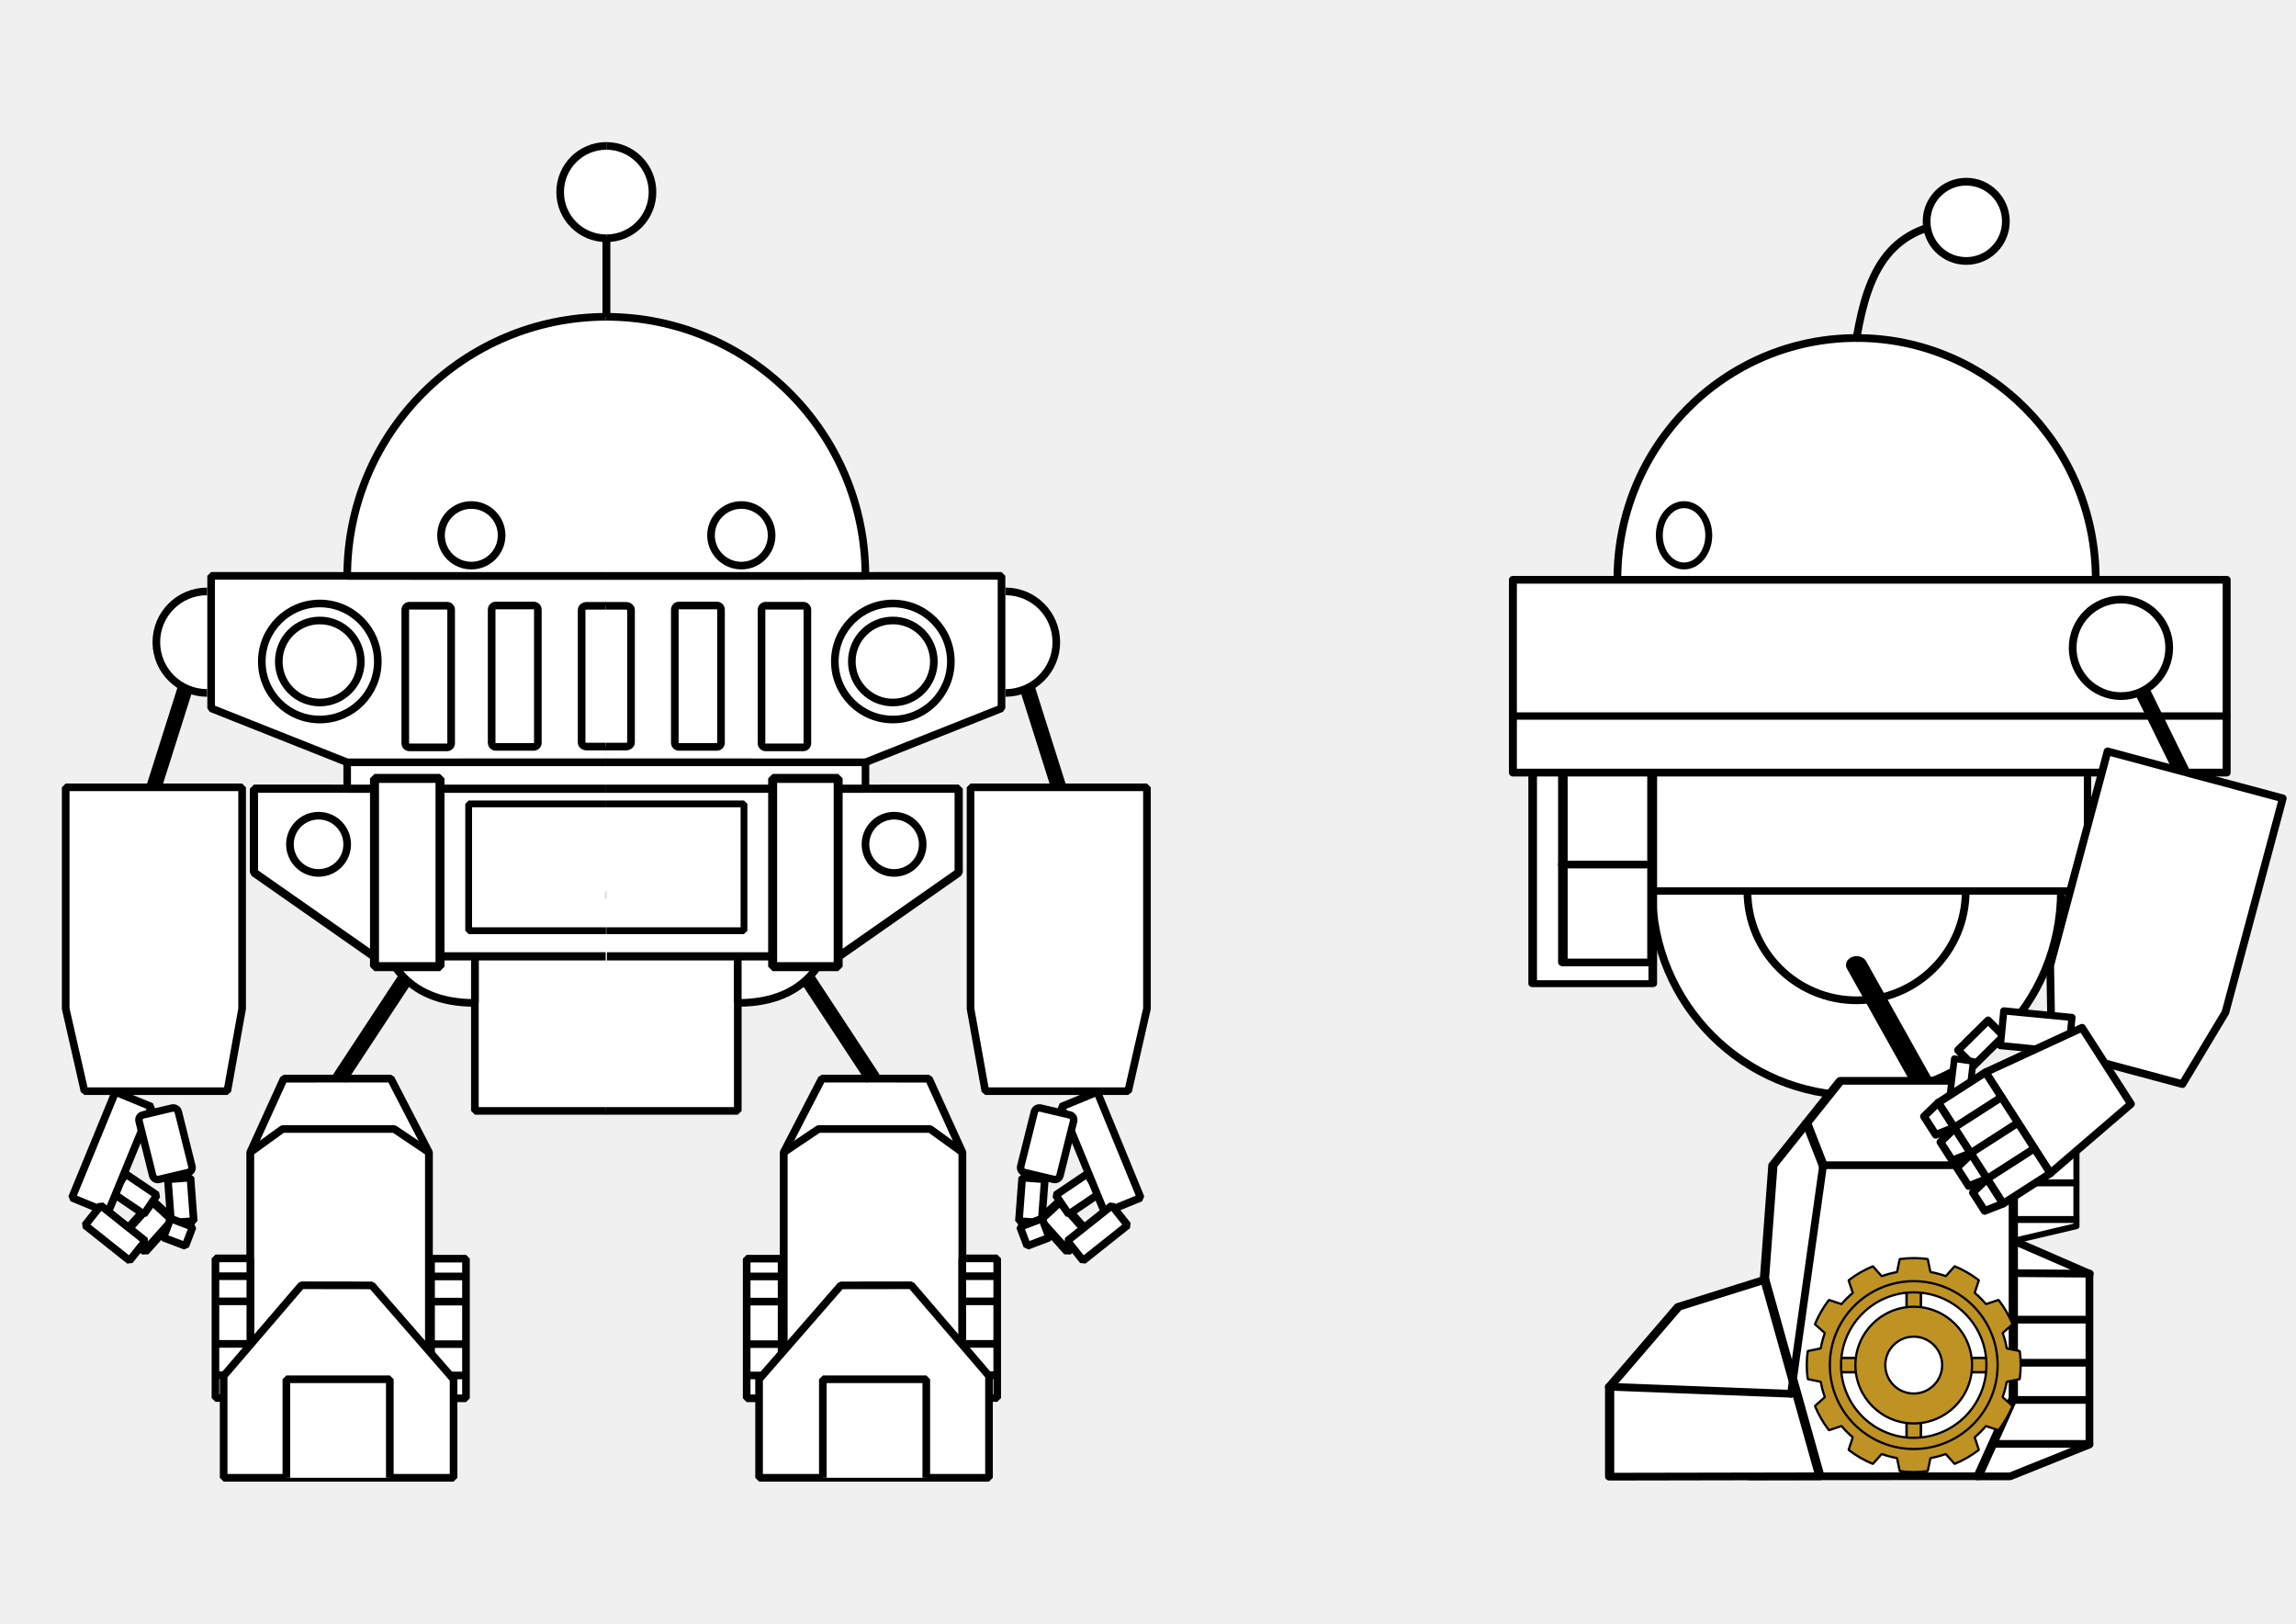
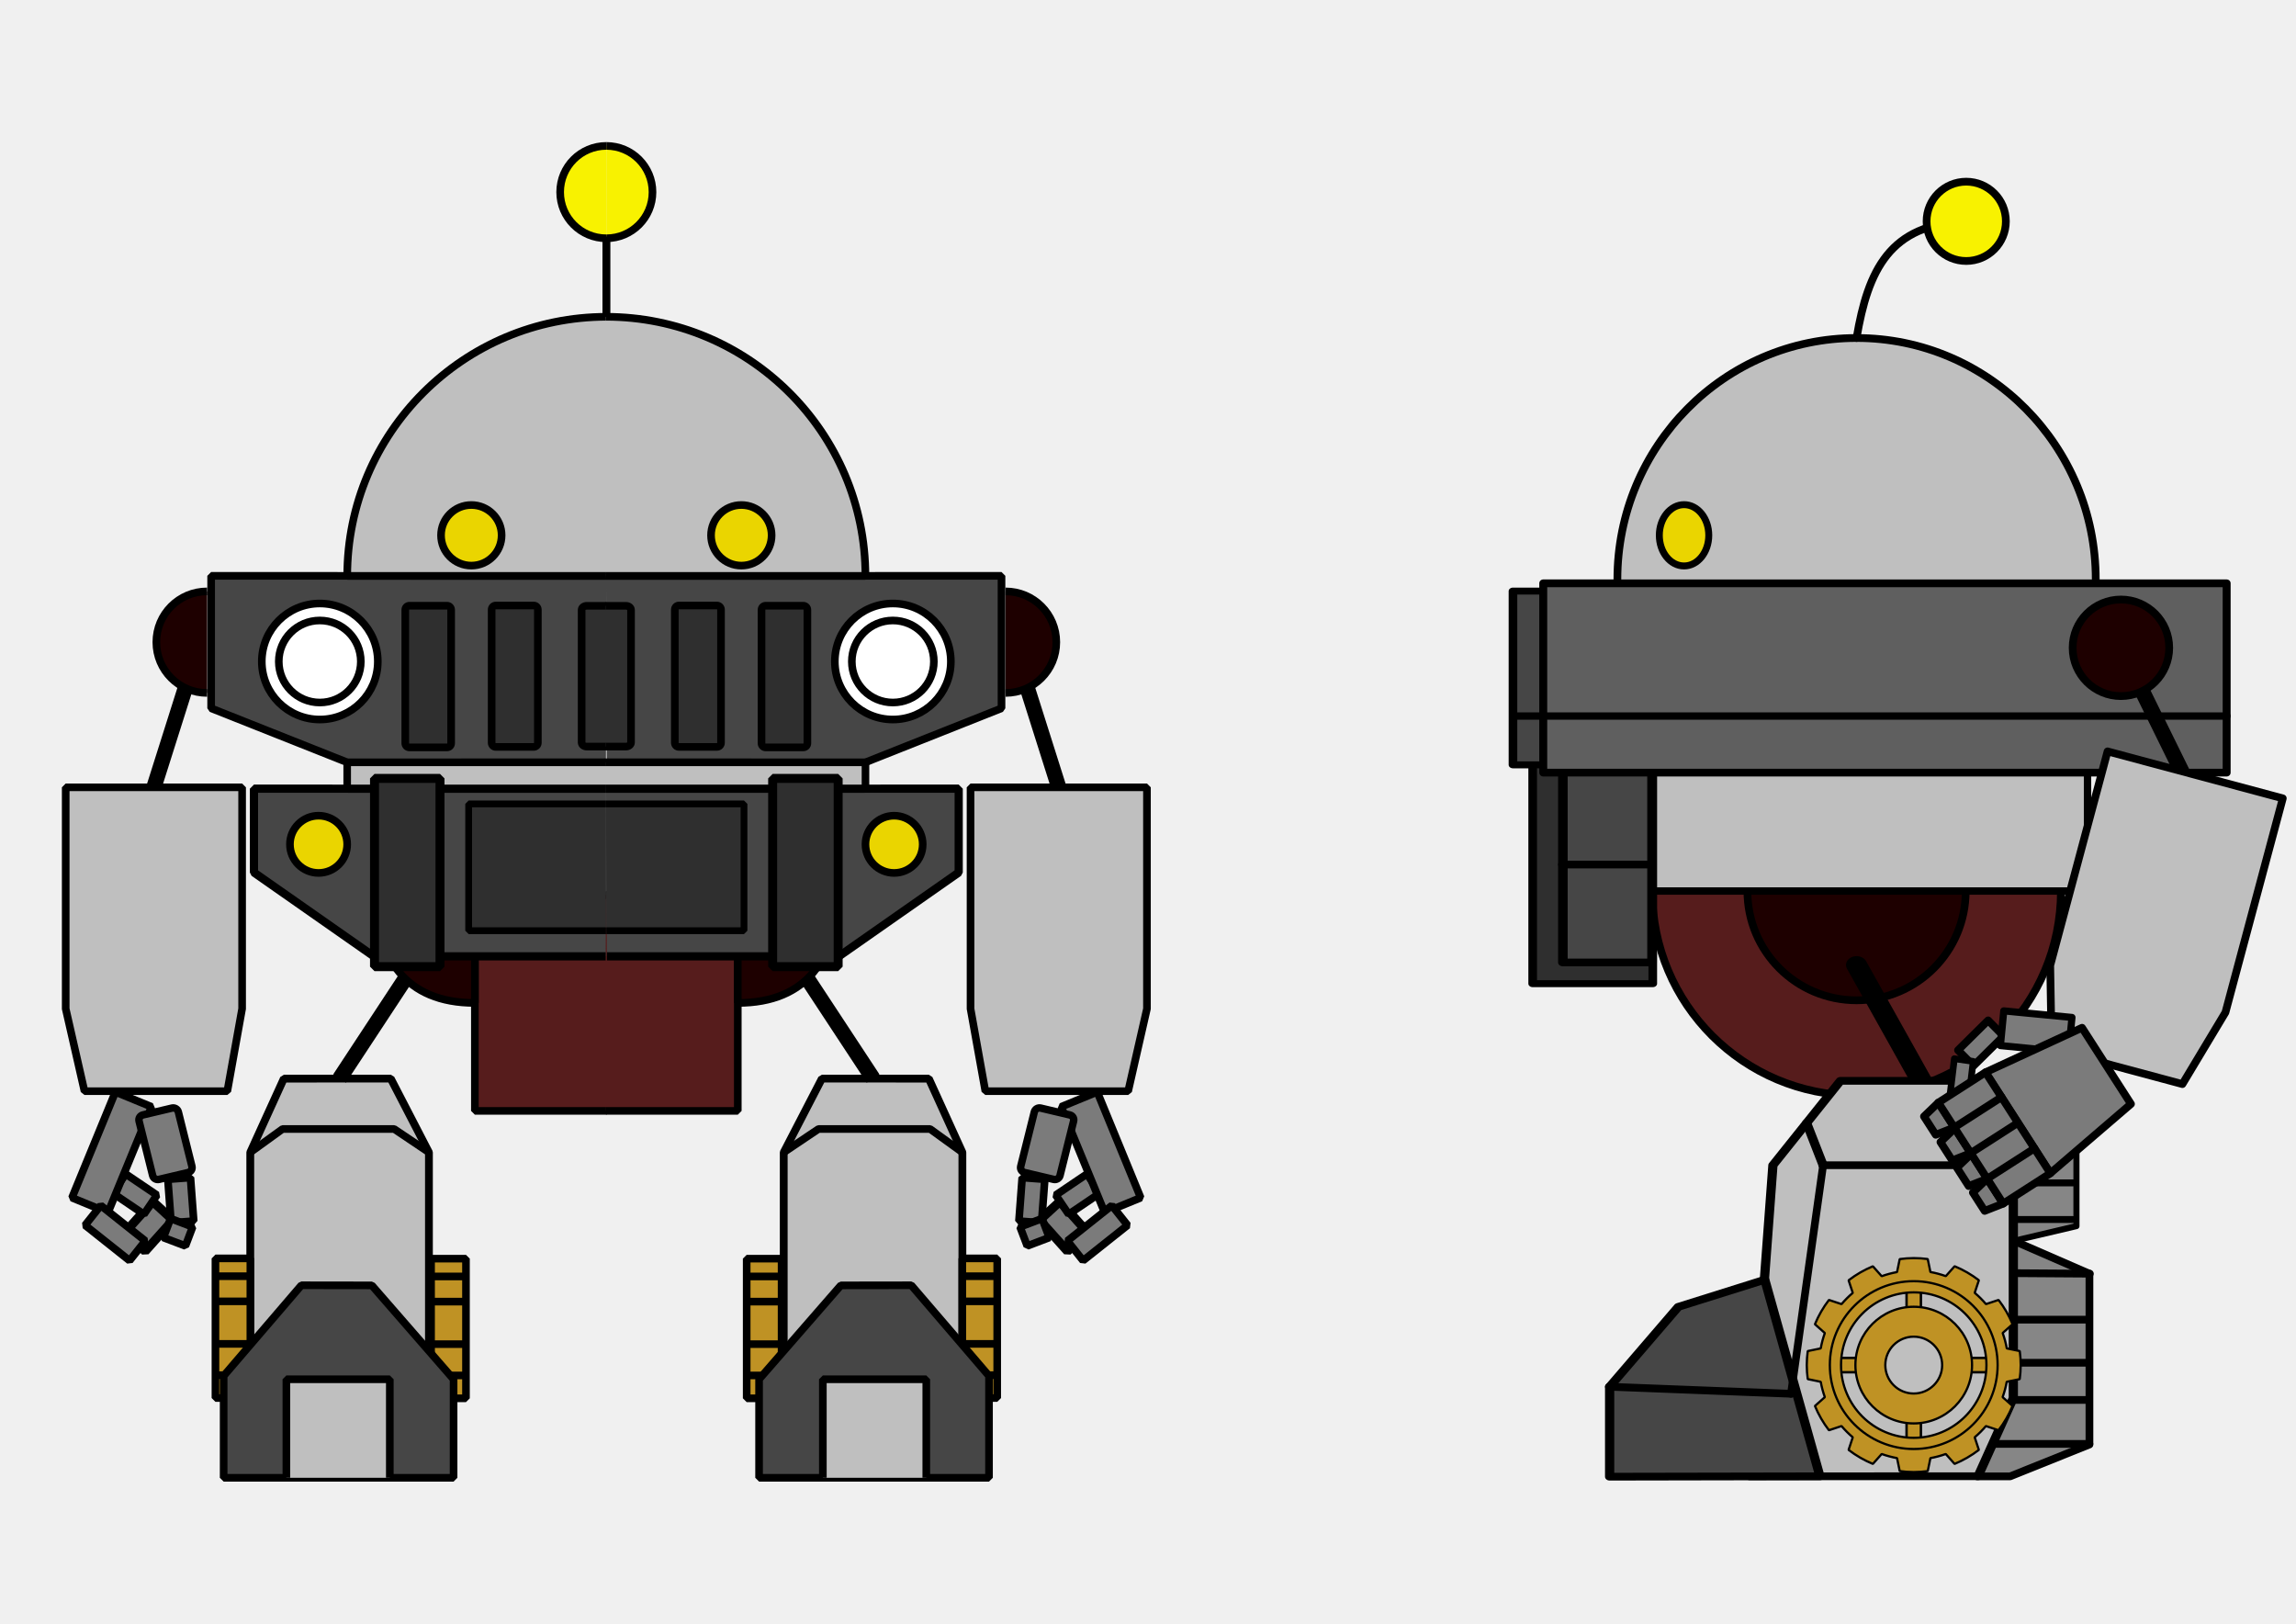
<svg xmlns="http://www.w3.org/2000/svg" xmlns:xlink="http://www.w3.org/1999/xlink" width="297mm" height="210mm" viewBox="0 0 297 210" version="1.1" id="svg5" xml:space="preserve">
  <defs id="defs2" />
  <g id="layer10" transform="matrix(0.9872946,0,0,0.9872946,-25.23415,-13.05173)">
    <g id="layer1" style="display:inline">
-       <path id="path1112" style="fill:#ffffff;fill-opacity:1;stroke:#000000;stroke-linejoin:bevel;stroke-miterlimit:0" d="m 52.693,103.992 c -3.673,0 -6.65,-2.977 -6.65,-6.65 0,-3.673 2.977,-6.65 6.65,-6.65" />
+       <path id="path1112" style="fill:#1e0000;fill-opacity:1;stroke:#000000;stroke-linejoin:bevel;stroke-miterlimit:0" d="m 52.693,103.992 c -3.673,0 -6.65,-2.977 -6.65,-6.65 0,-3.673 2.977,-6.65 6.65,-6.65" />
      <g id="layer2" style="display:inline" transform="translate(-0.5373944,6.090471)">
-         <rect style="opacity:1;fill:#ffffff;fill-opacity:1;stroke:#000000;stroke-width:1.182;stroke-linejoin:bevel;stroke-miterlimit:0;stroke-dasharray:none;stroke-opacity:1" id="rect7825" width="3.61" height="5.472" x="144.049" y="89.996" transform="matrix(0.7365373,0.6763969,-0.6666378,0.7453818,0,0)" />
-         <rect style="opacity:1;fill:#ffffff;fill-opacity:1;stroke:#000000;stroke-width:1;stroke-linejoin:bevel;stroke-miterlimit:0;stroke-dasharray:none;stroke-opacity:1" id="rect7827" width="3.032" height="4.932" x="-112.482" y="125.413" transform="rotate(-55.92905)" ry="0" />
-         <rect style="opacity:1;fill:#ffffff;fill-opacity:1;stroke:#000000;stroke-width:1;stroke-linejoin:bevel;stroke-miterlimit:0;stroke-dasharray:none;stroke-opacity:1" id="rect7829" width="5.106" height="14.982" x="95.185" y="123.25" transform="rotate(22.33113)" />
-         <rect style="opacity:1;fill:#ffffff;fill-opacity:1;stroke:#000000;stroke-width:0.98;stroke-linejoin:bevel;stroke-miterlimit:0;stroke-dasharray:none;stroke-opacity:1" id="rect8557" width="8.703" height="5.285" x="159.394" y="-10.972" transform="matrix(0.2422787,0.9702067,-0.9733335,0.2293947,0,0)" ry="0.681" />
-         <rect style="opacity:1;fill:#ffffff;fill-opacity:1;stroke:#000000;stroke-width:1;stroke-linejoin:bevel;stroke-miterlimit:0;stroke-dasharray:none;stroke-opacity:1" id="rect8561" width="7.449" height="3.303" x="133.468" y="104.743" transform="rotate(38.4828)" ry="0" />
+         <rect style="opacity:1;fill:#7b7b7b;fill-opacity:1;stroke:#000000;stroke-width:1.182;stroke-linejoin:bevel;stroke-miterlimit:0;stroke-dasharray:none;stroke-opacity:1" id="rect7825" width="3.61" height="5.472" x="144.049" y="89.996" transform="matrix(0.7365373,0.6763969,-0.6666378,0.7453818,0,0)" />
+         <rect style="opacity:1;fill:#7b7b7b;fill-opacity:1;stroke:#000000;stroke-width:1;stroke-linejoin:bevel;stroke-miterlimit:0;stroke-dasharray:none;stroke-opacity:1" id="rect7827" width="3.032" height="4.932" x="-112.482" y="125.413" transform="rotate(-55.92905)" ry="0" />
+         <rect style="opacity:1;fill:#7b7b7b;fill-opacity:1;stroke:#000000;stroke-width:1;stroke-linejoin:bevel;stroke-miterlimit:0;stroke-dasharray:none;stroke-opacity:1" id="rect7829" width="5.106" height="14.982" x="95.185" y="123.25" transform="rotate(22.33113)" />
+         <rect style="opacity:1;fill:#7b7b7b;fill-opacity:1;stroke:#000000;stroke-width:0.98;stroke-linejoin:bevel;stroke-miterlimit:0;stroke-dasharray:none;stroke-opacity:1" id="rect8557" width="8.703" height="5.285" x="159.394" y="-10.972" transform="matrix(0.2422787,0.9702067,-0.9733335,0.2293947,0,0)" ry="0.681" />
+         <rect style="opacity:1;fill:#7b7b7b;fill-opacity:1;stroke:#000000;stroke-width:1;stroke-linejoin:bevel;stroke-miterlimit:0;stroke-dasharray:none;stroke-opacity:1" id="rect8561" width="7.449" height="3.303" x="133.468" y="104.743" transform="rotate(38.4828)" ry="0" />
      </g>
      <g id="layer5" style="display:inline">
-         <rect style="display:inline;opacity:1;fill:#ffffff;fill-opacity:1;stroke:#000000;stroke-width:1;stroke-linejoin:bevel;stroke-miterlimit:0;stroke-dasharray:none;stroke-opacity:1" id="rect9364" width="2.975" height="5.711" x="35.839" y="164.765" ry="0" transform="rotate(-4.297915,80.88568,10.20592)" />
-         <rect style="display:inline;opacity:1;fill:#ffffff;fill-opacity:1;stroke:#000000;stroke-width:1;stroke-linejoin:bevel;stroke-miterlimit:0;stroke-dasharray:none;stroke-opacity:1" id="rect10100" width="3.09" height="2.665" x="104.375" y="138.784" transform="rotate(20.74645,-16.90466,1.577357)" />
-         <path id="rect4897" style="display:inline;fill:#ffffff;fill-opacity:1;stroke:#000000;stroke-width:1.022;stroke-linejoin:bevel;stroke-miterlimit:0" d="m 62.746,154.518 14.008,-0.006 5.004,9.668 v 29.72 H 58.35 V 164.179 Z" />
+         <rect style="display:inline;opacity:1;fill:#7b7b7b;fill-opacity:1;stroke:#000000;stroke-width:1;stroke-linejoin:bevel;stroke-miterlimit:0;stroke-dasharray:none;stroke-opacity:1" id="rect9364" width="2.975" height="5.711" x="35.839" y="164.765" ry="0" transform="rotate(-4.297915,80.88568,10.20592)" />
+         <rect style="display:inline;opacity:1;fill:#7b7b7b;fill-opacity:1;stroke:#000000;stroke-width:1;stroke-linejoin:bevel;stroke-miterlimit:0;stroke-dasharray:none;stroke-opacity:1" id="rect10100" width="3.09" height="2.665" x="104.375" y="138.784" transform="rotate(20.74645,-16.90466,1.577357)" />
+         <path id="rect4897" style="display:inline;fill:#bfbfbf;fill-opacity:1;stroke:#000000;stroke-width:1.022;stroke-linejoin:bevel;stroke-miterlimit:0" d="m 62.746,154.518 14.008,-0.006 5.004,9.668 v 29.72 H 58.35 V 164.179 Z" />
        <g id="layer6" style="display:inline">
-           <rect style="display:inline;opacity:1;fill:#ffffff;fill-opacity:1;stroke:#000000;stroke-width:1;stroke-linejoin:bevel;stroke-miterlimit:0;stroke-dasharray:none;stroke-opacity:1" id="rect12007" width="4.574" height="18.294" x="82.037" y="178.101" />
-           <path style="display:inline;opacity:1;fill:#ffffff;fill-opacity:1;stroke:#000000;stroke-width:1;stroke-linejoin:bevel;stroke-miterlimit:0;stroke-dasharray:none;stroke-opacity:1" d="M 86.61,193.399 H 81.758" id="path12018" />
-           <path style="display:inline;opacity:1;fill:#ffffff;fill-opacity:1;stroke:#000000;stroke-width:1;stroke-linejoin:bevel;stroke-miterlimit:0;stroke-dasharray:none;stroke-opacity:1" d="M 86.61,180.434 H 81.758" id="path12012" />
-           <path style="display:inline;opacity:1;fill:#ffffff;fill-opacity:1;stroke:#000000;stroke-width:1;stroke-linejoin:bevel;stroke-miterlimit:0;stroke-dasharray:none;stroke-opacity:1" d="M 86.61,183.728 H 82.037" id="path12014" />
-           <path style="display:inline;opacity:1;fill:#ffffff;fill-opacity:1;stroke:#000000;stroke-width:1;stroke-linejoin:bevel;stroke-miterlimit:0;stroke-dasharray:none;stroke-opacity:1" d="M 86.61,189.301 H 82.037" id="path12016" />
+           <rect style="display:inline;opacity:1;fill:#bf9224;fill-opacity:1;stroke:#000000;stroke-width:1;stroke-linejoin:bevel;stroke-miterlimit:0;stroke-dasharray:none;stroke-opacity:1" id="rect12007" width="4.574" height="18.294" x="82.037" y="178.101" />
+           <path style="display:inline;opacity:1;fill:#bf9224;fill-opacity:1;stroke:#000000;stroke-width:1;stroke-linejoin:bevel;stroke-miterlimit:0;stroke-dasharray:none;stroke-opacity:1" d="M 86.61,193.399 H 81.758" id="path12018" />
+           <path style="display:inline;opacity:1;fill:#bf9224;fill-opacity:1;stroke:#000000;stroke-width:1;stroke-linejoin:bevel;stroke-miterlimit:0;stroke-dasharray:none;stroke-opacity:1" d="M 86.61,180.434 H 81.758" id="path12012" />
+           <path style="display:inline;opacity:1;fill:#bf9224;fill-opacity:1;stroke:#000000;stroke-width:1;stroke-linejoin:bevel;stroke-miterlimit:0;stroke-dasharray:none;stroke-opacity:1" d="M 86.61,183.728 H 82.037" id="path12014" />
+           <path style="display:inline;opacity:1;fill:#bf9224;fill-opacity:1;stroke:#000000;stroke-width:1;stroke-linejoin:bevel;stroke-miterlimit:0;stroke-dasharray:none;stroke-opacity:1" d="M 86.61,189.301 H 82.037" id="path12016" />
        </g>
        <g id="layer6-6" style="display:inline" transform="translate(-28.25023,-0.03377066)">
-           <rect style="display:inline;opacity:1;fill:#ffffff;fill-opacity:1;stroke:#000000;stroke-width:1;stroke-linejoin:bevel;stroke-miterlimit:0;stroke-dasharray:none;stroke-opacity:1" id="rect12007-9" width="4.574" height="18.294" x="82.037" y="178.101" />
-           <path style="display:inline;opacity:1;fill:#ffffff;fill-opacity:1;stroke:#000000;stroke-width:1;stroke-linejoin:bevel;stroke-miterlimit:0;stroke-dasharray:none;stroke-opacity:1" d="M 86.61,193.399 H 81.758" id="path12018-5" />
-           <path style="display:inline;opacity:1;fill:#ffffff;fill-opacity:1;stroke:#000000;stroke-width:1;stroke-linejoin:bevel;stroke-miterlimit:0;stroke-dasharray:none;stroke-opacity:1" d="M 86.61,180.434 H 81.758" id="path12012-6" />
-           <path style="display:inline;opacity:1;fill:#ffffff;fill-opacity:1;stroke:#000000;stroke-width:1;stroke-linejoin:bevel;stroke-miterlimit:0;stroke-dasharray:none;stroke-opacity:1" d="M 86.61,183.728 H 82.037" id="path12014-1" />
-           <path style="display:inline;opacity:1;fill:#ffffff;fill-opacity:1;stroke:#000000;stroke-width:1;stroke-linejoin:bevel;stroke-miterlimit:0;stroke-dasharray:none;stroke-opacity:1" d="M 86.61,189.301 H 82.037" id="path12016-7" />
+           <rect style="display:inline;opacity:1;fill:#bf9224;fill-opacity:1;stroke:#000000;stroke-width:1;stroke-linejoin:bevel;stroke-miterlimit:0;stroke-dasharray:none;stroke-opacity:1" id="rect12007-9" width="4.574" height="18.294" x="82.037" y="178.101" />
+           <path style="display:inline;opacity:1;fill:#bf9224;fill-opacity:1;stroke:#000000;stroke-width:1;stroke-linejoin:bevel;stroke-miterlimit:0;stroke-dasharray:none;stroke-opacity:1" d="M 86.61,193.399 H 81.758" id="path12018-5" />
+           <path style="display:inline;opacity:1;fill:#bf9224;fill-opacity:1;stroke:#000000;stroke-width:1;stroke-linejoin:bevel;stroke-miterlimit:0;stroke-dasharray:none;stroke-opacity:1" d="M 86.61,180.434 H 81.758" id="path12012-6" />
+           <path style="display:inline;opacity:1;fill:#bf9224;fill-opacity:1;stroke:#000000;stroke-width:1;stroke-linejoin:bevel;stroke-miterlimit:0;stroke-dasharray:none;stroke-opacity:1" d="M 86.61,183.728 H 82.037" id="path12014-1" />
+           <path style="display:inline;opacity:1;fill:#bf9224;fill-opacity:1;stroke:#000000;stroke-width:1;stroke-linejoin:bevel;stroke-miterlimit:0;stroke-dasharray:none;stroke-opacity:1" d="M 86.61,189.301 H 82.037" id="path12016-7" />
        </g>
-         <path style="display:inline;fill:#ffffff;fill-opacity:1;stroke:#000000;stroke-width:1;stroke-linejoin:bevel;stroke-miterlimit:0;stroke-opacity:1" d="m 74.276,181.602 10.711,12.297 v 12.908 H 54.861 V 193.462 l 10.183,-11.873 z" id="path4900" />
-         <path style="display:inline;fill:#ffffff;fill-opacity:1;stroke:#000000;stroke-width:1;stroke-linejoin:bevel;stroke-miterlimit:0;stroke-opacity:1" d="m 63.079,206.807 v -12.908 h 13.553 v 12.908" id="path5686" />
-         <path style="display:inline;fill:#ffffff;fill-opacity:1;stroke:#000000;stroke-width:1;stroke-linejoin:bevel;stroke-miterlimit:0;stroke-opacity:1" d="m 58.35,164.179 4.229,-3.062 h 14.623 l 4.555,3.062" id="path5690" />
+         <path style="display:inline;fill:#464646;fill-opacity:1;stroke:#000000;stroke-width:1;stroke-linejoin:bevel;stroke-miterlimit:0;stroke-opacity:1" d="m 74.276,181.602 10.711,12.297 v 12.908 H 54.861 V 193.462 l 10.183,-11.873 z" id="path4900" />
+         <path style="display:inline;fill:#bfbfbf;fill-opacity:1;stroke:#000000;stroke-width:1;stroke-linejoin:bevel;stroke-miterlimit:0;stroke-opacity:1" d="m 63.079,206.807 v -12.908 h 13.553 v 12.908" id="path5686" />
+         <path style="display:inline;fill:none;fill-opacity:1;stroke:#000000;stroke-width:1;stroke-linejoin:bevel;stroke-miterlimit:0;stroke-opacity:1" d="m 58.35,164.179 4.229,-3.062 h 14.623 l 4.555,3.062" id="path5690" />
        <path style="display:inline;fill:#ffffff;fill-opacity:1;stroke:#000000;stroke-width:2;stroke-linejoin:bevel;stroke-miterlimit:0;stroke-dasharray:none;stroke-opacity:1" d="m 78.598,141.514 -8.544,12.987" id="path4895" />
      </g>
-       <path id="rect943" style="fill:#ffffff;fill-opacity:1;stroke:#000000;stroke-linejoin:bevel;stroke-miterlimit:0" d="m 104.952,113.083 -33.869,0.015 -17.861,-7.093 V 88.652 l 51.807,0.014" />
+       <path id="rect943" style="fill:#464646;fill-opacity:1;stroke:#000000;stroke-linejoin:bevel;stroke-miterlimit:0" d="m 104.952,113.083 -33.869,0.015 -17.861,-7.093 V 88.652 l 51.807,0.014" />
      <path style="fill:#ffffff;fill-opacity:1;stroke:#000000;stroke-width:2;stroke-linejoin:bevel;stroke-miterlimit:0;stroke-dasharray:none;stroke-opacity:1" d="m 49.84,103.351 -4.116,13.007" id="path1115" />
-       <path id="rect1117" style="display:inline;fill:#ffffff;fill-opacity:1;stroke:#000000;stroke-width:1;stroke-linejoin:bevel;stroke-miterlimit:0;stroke-dasharray:none" d="m 34.167,116.358 h 11.557 11.557 v 29.004 l -1.94,10.801 H 36.629 l -2.462,-10.801 z" />
-       <path id="rect4750" style="display:inline;fill:#ffffff;fill-opacity:1;stroke:#000000;stroke-width:0.991;stroke-linejoin:bevel;stroke-miterlimit:0;stroke-dasharray:none" d="M 105.03,113.088 H 71.047 v 17.414 h 33.983" />
-       <path id="rect4777" style="display:inline;fill:#ffffff;fill-opacity:1;stroke:#000000;stroke-width:1.001;stroke-linejoin:bevel;stroke-miterlimit:0" d="M 105.04,158.745 H 87.777 V 130.459 h 17.263" />
-       <path id="path4780" style="fill:#ffffff;fill-opacity:1;stroke:#000000;stroke-linejoin:bevel;stroke-miterlimit:0" d="m 87.777,144.602 c -9.179,0 -12.922,-5.978 -12.922,-14.143 l 12.922,0.043 v 14.1" />
+       <path id="rect1117" style="display:inline;fill:#bfbfbf;fill-opacity:1;stroke:#000000;stroke-width:1;stroke-linejoin:bevel;stroke-miterlimit:0;stroke-dasharray:none" d="m 34.167,116.358 h 11.557 11.557 v 29.004 l -1.94,10.801 H 36.629 l -2.462,-10.801 z" />
+       <path id="rect4750" style="display:inline;fill:#bfbfbf;fill-opacity:1;stroke:#000000;stroke-width:0.991;stroke-linejoin:bevel;stroke-miterlimit:0;stroke-dasharray:none" d="M 105.03,113.088 H 71.047 v 17.414 h 33.983" />
+       <path id="rect4777" style="display:inline;fill:#561c1c;fill-opacity:1;stroke:#000000;stroke-width:1.001;stroke-linejoin:bevel;stroke-miterlimit:0" d="M 105.04,158.745 H 87.777 V 130.459 h 17.263" />
+       <path id="path4780" style="fill:#1e0000;fill-opacity:1;stroke:#000000;stroke-linejoin:bevel;stroke-miterlimit:0" d="m 87.777,144.602 c -9.179,0 -12.922,-5.978 -12.922,-14.143 l 12.922,0.043 v 14.1" />
      <g id="layer3" style="display:inline" transform="matrix(0.8860736,0,0,0.8860736,11.9656,13.05629)">
-         <path id="rect10894" style="display:inline;opacity:1;fill:#ffffff;fill-opacity:1;stroke:#000000;stroke-width:1.213;stroke-linejoin:bevel;stroke-miterlimit:0" d="M 104.908,141.567 H 70.606 L 52.893,129.176 v -12.392 l 52.136,0.011" />
-         <rect style="display:inline;opacity:1;fill:#ffffff;fill-opacity:1;stroke:#000000;stroke-width:1.326;stroke-linejoin:bevel;stroke-miterlimit:0;stroke-dasharray:none;stroke-opacity:1" id="rect10901" width="9.686" height="27.83" x="70.717" y="115.266" />
-         <path id="rect10960" style="display:inline;opacity:1;fill:#ffffff;fill-opacity:1;stroke:#000000;stroke-linejoin:bevel;stroke-miterlimit:0" d="M 104.993,137.781 H 84.64 v -18.748 h 20.39" />
-         <circle style="display:inline;opacity:1;fill:#ffffff;fill-opacity:1;stroke:#000000;stroke-width:1.129;stroke-linejoin:bevel;stroke-miterlimit:0;stroke-dasharray:none;stroke-opacity:1" id="path10958" cx="62.446" cy="125.009" r="4.232" />
+         <path id="rect10894" style="display:inline;opacity:1;fill:#464646;fill-opacity:1;stroke:#000000;stroke-width:1.213;stroke-linejoin:bevel;stroke-miterlimit:0" d="M 104.908,141.567 H 70.606 L 52.893,129.176 v -12.392 l 52.136,0.011" />
+         <rect style="display:inline;opacity:1;fill:#2f2f2f;fill-opacity:1;stroke:#000000;stroke-width:1.326;stroke-linejoin:bevel;stroke-miterlimit:0;stroke-dasharray:none;stroke-opacity:1" id="rect10901" width="9.686" height="27.83" x="70.717" y="115.266" />
+         <path id="rect10960" style="display:inline;opacity:1;fill:#2f2f2f;fill-opacity:1;stroke:#000000;stroke-linejoin:bevel;stroke-miterlimit:0" d="M 105,137.781 H 84.64 v -18.748 h 20.39" />
+         <circle style="display:inline;opacity:1;fill:#ead500;fill-opacity:1;stroke:#000000;stroke-width:1.129;stroke-linejoin:bevel;stroke-miterlimit:0;stroke-dasharray:none;stroke-opacity:1" id="path10958" cx="62.446" cy="125.009" r="4.232" />
      </g>
      <g id="layer8">
        <circle style="display:inline;opacity:1;fill:#ffffff;fill-opacity:1;stroke:#000000;stroke-width:1;stroke-linejoin:bevel;stroke-miterlimit:0;stroke-dasharray:none;stroke-opacity:1" id="path10966" cx="67.46" cy="99.875" r="7.6" />
        <circle style="display:inline;opacity:1;fill:#ffffff;fill-opacity:1;stroke:#000000;stroke-width:1;stroke-linejoin:bevel;stroke-miterlimit:0;stroke-dasharray:none;stroke-opacity:1" id="path10968" cx="67.46" cy="99.875" r="5.374" />
-         <rect style="display:inline;opacity:1;fill:#ffffff;fill-opacity:1;stroke:#000000;stroke-width:1;stroke-linejoin:bevel;stroke-miterlimit:0;stroke-dasharray:none;stroke-opacity:1" id="rect10972" width="6.009" height="18.559" x="78.658" y="92.566" rx="0.537" ry="0.537" />
-         <rect style="display:inline;opacity:1;fill:#ffffff;fill-opacity:1;stroke:#000000;stroke-width:1;stroke-linejoin:bevel;stroke-miterlimit:0;stroke-dasharray:none;stroke-opacity:1" id="rect10974" width="6.052" height="18.521" x="89.975" y="92.541" rx="0.537" ry="0.537" />
-         <path id="rect10976" style="display:inline;opacity:1;fill:#ffffff;stroke:#000000;stroke-width:1;stroke-linejoin:bevel;stroke-miterlimit:0;stroke-dasharray:none" d="m 105.077,111.021 h -2.64 c -0.373,0 -0.673,-0.239 -0.673,-0.535 V 93.116 c 0,-0.296 0.3,-0.535 0.673,-0.535 h 2.64" />
+         <rect style="display:inline;opacity:1;fill:#2f2f2f;fill-opacity:1;stroke:#000000;stroke-width:1;stroke-linejoin:bevel;stroke-miterlimit:0;stroke-dasharray:none;stroke-opacity:1" id="rect10972" width="6.009" height="18.559" x="78.658" y="92.566" rx="0.537" ry="0.537" />
+         <rect style="display:inline;opacity:1;fill:#2f2f2f;fill-opacity:1;stroke:#000000;stroke-width:1;stroke-linejoin:bevel;stroke-miterlimit:0;stroke-dasharray:none;stroke-opacity:1" id="rect10974" width="6.052" height="18.521" x="89.975" y="92.541" rx="0.537" ry="0.537" />
+         <path id="rect10976" style="display:inline;opacity:1;fill:#2f2f2f;stroke:#000000;stroke-width:1;stroke-linejoin:bevel;stroke-miterlimit:0;stroke-dasharray:none;fill-opacity:1" d="m 105.077,111.021 h -2.64 c -0.373,0 -0.673,-0.239 -0.673,-0.535 V 93.116 c 0,-0.296 0.3,-0.535 0.673,-0.535 h 2.64" />
      </g>
      <g id="layer9">
-         <path id="path234" style="display:inline;fill:#ffffff;fill-opacity:1;stroke:#000000;stroke-width:1.001;stroke-linejoin:bevel;stroke-miterlimit:0" d="m 105.058,54.719 c -18.78,0 -34.004,15.198 -34.004,33.946 h 33.975" />
-         <circle style="display:inline;fill:#ffffff;fill-opacity:1;stroke:#000000;stroke-width:1;stroke-linejoin:bevel;stroke-miterlimit:0;stroke-dasharray:none;stroke-opacity:1" id="path7986" cx="87.312" cy="83.344" r="3.969" />
-         <path id="path9737" style="display:inline;fill:#ffffff;fill-opacity:1;stroke:#000000;stroke-width:1;stroke-linejoin:bevel;stroke-miterlimit:0;stroke-dasharray:none" d="m 105,44.434 c -3.341,-2e-6 -6.05,-2.709 -6.05,-6.05 0,-3.341 2.709,-6.05 6.05,-6.05" />
+         <path id="path234" style="display:inline;fill:#bfbfbf;fill-opacity:1;stroke:#000000;stroke-width:1.001;stroke-linejoin:bevel;stroke-miterlimit:0" d="m 105.058,54.719 c -18.78,0 -34.004,15.198 -34.004,33.946 h 33.975" />
+         <circle style="display:inline;fill:#ead500;fill-opacity:1;stroke:#000000;stroke-width:1;stroke-linejoin:bevel;stroke-miterlimit:0;stroke-dasharray:none;stroke-opacity:1" id="path7986" cx="87.312" cy="83.344" r="3.969" />
+         <path id="path9737" style="display:inline;fill:#f8f200;fill-opacity:1;stroke:#000000;stroke-width:1;stroke-linejoin:bevel;stroke-miterlimit:0;stroke-dasharray:none" d="m 105,44.434 c -3.341,-2e-6 -6.05,-2.709 -6.05,-6.05 0,-3.341 2.709,-6.05 6.05,-6.05" />
        <path style="display:inline;fill:#ffffff;fill-opacity:1;stroke:#000000;stroke-width:1;stroke-linejoin:bevel;stroke-miterlimit:0;stroke-dasharray:none;stroke-opacity:1" d="M 105,54.719 V 44.206" id="path9681" />
      </g>
    </g>
    <use x="0" y="0" xlink:href="#layer1" transform="matrix(-1,0,0,1,210,0)" id="use4775" style="display:inline;fill:#ffffff;fill-opacity:1" />
  </g>
  <g id="layer11">
    <g id="layer12">
-       <circle style="fill:#ffffff;fill-opacity:1;stroke:#000000;stroke-width:1;stroke-linecap:round;stroke-linejoin:round;stroke-miterlimit:0;stroke-dasharray:none;stroke-opacity:1" id="path1449" cx="240.157" cy="115.256" r="26.435" />
-       <circle style="fill:#ffffff;fill-opacity:1;stroke:#000000;stroke-width:1;stroke-linecap:round;stroke-linejoin:round;stroke-miterlimit:0;stroke-dasharray:none;stroke-opacity:1" id="path1452" cx="240.157" cy="115.256" r="14.116" />
-       <rect style="fill:#ffffff;fill-opacity:1;stroke:#000000;stroke-width:0.954;stroke-linecap:round;stroke-linejoin:round;stroke-miterlimit:0;stroke-dasharray:none;stroke-opacity:1" id="rect1395" width="56.334" height="16.086" x="213.699" y="99.153" />
+       <circle style="fill:#561c1c;fill-opacity:1;stroke:#000000;stroke-width:1;stroke-linecap:round;stroke-linejoin:round;stroke-miterlimit:0;stroke-dasharray:none;stroke-opacity:1" id="path1449" cx="240.157" cy="115.256" r="26.435" />
+       <circle style="fill:#1e0000;fill-opacity:1;stroke:#000000;stroke-width:1;stroke-linecap:round;stroke-linejoin:round;stroke-miterlimit:0;stroke-dasharray:none;stroke-opacity:1" id="path1452" cx="240.157" cy="115.256" r="14.116" />
+       <rect style="fill:#bfbfbf;fill-opacity:1;stroke:#000000;stroke-width:0.954;stroke-linecap:round;stroke-linejoin:round;stroke-miterlimit:0;stroke-dasharray:none;stroke-opacity:1" id="rect1395" width="56.334" height="16.086" x="213.699" y="99.153" />
    </g>
    <g id="layer17" transform="matrix(1.19454,0,0,0.9983677,-57.32567,-0.3824012)" style="display:inline">
      <g id="layer18" transform="matrix(0.8371427,0,0,1.001635,42.90072,9.701307)" style="display:inline">
-         <path style="fill:#ffffff;fill-opacity:1;stroke:#000000;stroke-width:1;stroke-linecap:round;stroke-linejoin:round;stroke-miterlimit:0;stroke-dasharray:none;stroke-opacity:1" d="m 266.189,151.008 10.17,4.424 v 22.088 l -10.26,4.12 h -4.254" id="path3547" />
+         <path style="fill:#868686;fill-opacity:1;stroke:#000000;stroke-width:1;stroke-linecap:round;stroke-linejoin:round;stroke-miterlimit:0;stroke-dasharray:none;stroke-opacity:1" d="m 266.189,151.008 10.17,4.424 v 22.088 l -10.26,4.12 h -4.254" id="path3547" />
        <path style="fill:#ffffff;fill-opacity:1;stroke:#000000;stroke-width:1;stroke-linecap:round;stroke-linejoin:round;stroke-miterlimit:0;stroke-dasharray:none;stroke-opacity:1" d="M 276.354,177.444 H 263.897" id="path3553" />
        <path style="fill:#ffffff;fill-opacity:1;stroke:#000000;stroke-width:1;stroke-linecap:round;stroke-linejoin:round;stroke-miterlimit:0;stroke-dasharray:none;stroke-opacity:1" d="M 276.224,171.759 H 266.217" id="path3555" />
        <path style="fill:#ffffff;fill-opacity:1;stroke:#000000;stroke-width:1;stroke-linecap:round;stroke-linejoin:round;stroke-miterlimit:0;stroke-dasharray:none;stroke-opacity:1" d="m 276.224,166.946 h -9.373" id="path3557" />
        <path style="fill:#ffffff;fill-opacity:1;stroke:#000000;stroke-width:1;stroke-linecap:round;stroke-linejoin:round;stroke-miterlimit:0;stroke-dasharray:none;stroke-opacity:1" d="m 276.097,161.373 h -9.373" id="path3559" />
        <path style="fill:#ffffff;fill-opacity:1;stroke:#000000;stroke-width:1;stroke-linecap:round;stroke-linejoin:round;stroke-miterlimit:0;stroke-dasharray:none;stroke-opacity:1" d="m 276.411,155.427 -9.884,-0.067" id="path3561" />
-         <path style="fill:#ffffff;fill-opacity:1;stroke:#000000;stroke-width:0.788;stroke-linecap:round;stroke-linejoin:round;stroke-miterlimit:0;stroke-dasharray:none;stroke-opacity:1" d="m 266.485,151.203 8.193,-1.929 v -10.775 l -8.908,-2.097" id="path3563" />
-         <path style="fill:#ffffff;fill-opacity:1;stroke:#000000;stroke-width:0.895;stroke-linecap:round;stroke-linejoin:round;stroke-miterlimit:0;stroke-dasharray:none;stroke-opacity:1" d="M 274.174,139.349 H 266.199" id="path3567" />
-         <path style="fill:#ffffff;fill-opacity:1;stroke:#000000;stroke-width:0.895;stroke-linecap:round;stroke-linejoin:round;stroke-miterlimit:0;stroke-dasharray:none;stroke-opacity:1" d="M 274.281,143.681 H 266.484" id="path3569" />
+         <path style="fill:#868686;fill-opacity:1;stroke:#000000;stroke-width:0.788;stroke-linecap:round;stroke-linejoin:round;stroke-miterlimit:0;stroke-dasharray:none;stroke-opacity:1" d="m 266.485,151.203 8.193,-1.929 v -10.775 l -8.908,-2.097" id="path3563" />
+         <path style="fill:#7b7b7b;fill-opacity:1;stroke:#000000;stroke-width:0.895;stroke-linecap:round;stroke-linejoin:round;stroke-miterlimit:0;stroke-dasharray:none;stroke-opacity:1" d="M 274.174,139.349 H 266.199" id="path3567" />
+         <path style="fill:#7b7b7b;fill-opacity:1;stroke:#000000;stroke-width:0.895;stroke-linecap:round;stroke-linejoin:round;stroke-miterlimit:0;stroke-dasharray:none;stroke-opacity:1" d="M 274.281,143.681 H 266.484" id="path3569" />
        <path style="fill:#ffffff;fill-opacity:1;stroke:#000000;stroke-width:0.895;stroke-linecap:round;stroke-linejoin:round;stroke-miterlimit:0;stroke-dasharray:none;stroke-opacity:1" d="m 274.174,148.418 h -8.082" id="path3571" />
      </g>
      <path style="fill:#ffffff;fill-opacity:1;stroke:#000000;stroke-width:2.288;stroke-linecap:round;stroke-linejoin:round;stroke-miterlimit:0;stroke-dasharray:none;stroke-opacity:1" d="m 249.035,125.391 7.318,15.652" id="path1971" />
-       <path id="rect1987" style="fill:#ffffff;stroke:#000000;stroke-linecap:round;stroke-linejoin:round;stroke-miterlimit:0" d="m 247.284,140.4 h 18.726 V 181.489 l -3.817,10.133 -24.724,0.011 2.508,-40.3 z" />
-       <path style="fill:#ffffff;fill-opacity:1;stroke:#000000;stroke-width:1;stroke-linecap:round;stroke-linejoin:round;stroke-miterlimit:0;stroke-dasharray:none;stroke-opacity:1" d="m 239.099,166.163 -9.37,3.517 -7.434,10.347 v 11.653 l 22.773,-0.051 z" id="path1990" />
+       <path id="rect1987" style="fill:#bfbfbf;stroke:#000000;stroke-linecap:round;stroke-linejoin:round;stroke-miterlimit:0;fill-opacity:1" d="m 247.284,140.4 h 18.726 V 181.489 l -3.817,10.133 -24.724,0.011 2.508,-40.3 z" />
+       <path style="fill:#464646;fill-opacity:1;stroke:#000000;stroke-width:1;stroke-linecap:round;stroke-linejoin:round;stroke-miterlimit:0;stroke-dasharray:none;stroke-opacity:1" d="m 239.099,166.163 -9.37,3.517 -7.434,10.347 v 11.653 l 22.773,-0.051 z" id="path1990" />
      <path style="fill:none;fill-opacity:1;stroke:#000000;stroke-width:1;stroke-linecap:round;stroke-linejoin:round;stroke-miterlimit:0;stroke-dasharray:none;stroke-opacity:1" d="m 222.296,180.028 19.639,0.91" id="path2718" />
      <path style="display:inline;fill:none;fill-opacity:1;stroke:#000000;stroke-width:1.013;stroke-linecap:round;stroke-linejoin:round;stroke-miterlimit:0;stroke-dasharray:none;stroke-opacity:1" d="m 270.037,166.51 -4.21,29.936" id="path2780" transform="matrix(0.8265065,0,0,0.9889088,22.22601,-13.32981)" />
      <path style="fill:none;fill-opacity:1;stroke:#000000;stroke-width:1;stroke-linecap:round;stroke-linejoin:round;stroke-miterlimit:0;stroke-dasharray:none;stroke-opacity:1" d="m 245.414,151.333 h 20.597" id="path2774" />
      <path style="fill:none;fill-opacity:1;stroke:#000000;stroke-width:1;stroke-linecap:round;stroke-linejoin:round;stroke-miterlimit:0;stroke-dasharray:none;stroke-opacity:1" d="m 243.63,145.866 1.783,5.467" id="path2776" />
      <g id="g3350" transform="matrix(0.8371427,0,0,1.001635,115.0066,44.57014)" />
      <g id="layer1-1" transform="matrix(0.1211293,0,0,0.1449305,242.5067,156.6632)" style="display:inline">
        <rect style="fill:#bf9224;fill-opacity:1;stroke:#000000;stroke-width:2.175;stroke-miterlimit:0;stroke-dasharray:none;stroke-opacity:1" id="rect10953-0" width="44.372" height="12.825" x="30.087" y="135.46" />
        <rect style="fill:#bf9224;fill-opacity:1;stroke:#000000;stroke-width:2.175;stroke-miterlimit:0;stroke-dasharray:none;stroke-opacity:1" id="rect10953-1-95" width="44.372" height="12.825" x="134.415" y="135.46" />
        <rect style="fill:#bf9224;fill-opacity:1;stroke:#000000;stroke-width:2.175;stroke-miterlimit:0;stroke-dasharray:none;stroke-opacity:1" id="rect10953-8-4" width="44.372" height="12.825" x="66.601" y="-111.412" transform="rotate(90)" />
        <rect style="fill:#bf9224;fill-opacity:1;stroke:#000000;stroke-width:2.175;stroke-miterlimit:0;stroke-dasharray:none;stroke-opacity:1" id="rect10953-1-9-3" width="44.372" height="12.825" x="170.979" y="-111.412" transform="rotate(90)" />
        <path id="path2009-4" style="fill:#bf9224;fill-opacity:1;stroke:#000000;stroke-width:2;stroke-miterlimit:0;stroke-dasharray:none;stroke-opacity:1" d="m 105,46.245 a 95.627,95.627 0 0 0 -12.53,0.874 l -2.397,11.616 A 84.521,84.521 0 0 0 76.36,62.41 L 68.475,53.548 A 95.627,95.627 0 0 0 46.771,66.079 l 3.732,11.259 a 84.521,84.521 0 0 0 -10.038,10.038 L 29.206,83.643 A 95.627,95.627 0 0 0 16.676,105.348 l 8.861,7.884 a 84.521,84.521 0 0 0 -3.674,13.712 l -11.616,2.397 a 95.627,95.627 0 0 0 -0.874,12.53 95.627,95.627 0 0 0 0.874,12.531 l 11.617,2.397 a 84.521,84.521 0 0 0 3.674,13.712 l -8.861,7.884 a 95.627,95.627 0 0 0 12.531,21.704 l 11.26,-3.733 a 84.521,84.521 0 0 0 10.038,10.038 l -3.733,11.259 a 95.627,95.627 0 0 0 21.704,12.531 l 7.885,-8.862 a 84.521,84.521 0 0 0 13.712,3.674 l 2.397,11.617 a 95.627,95.627 0 0 0 12.53,0.874 95.627,95.627 0 0 0 12.531,-0.874 l 2.397,-11.617 a 84.521,84.521 0 0 0 13.712,-3.674 l 7.885,8.862 a 95.627,95.627 0 0 0 21.704,-12.531 l -3.733,-11.26 a 84.521,84.521 0 0 0 10.037,-10.037 l 11.26,3.733 a 95.627,95.627 0 0 0 12.531,-21.704 l -8.862,-7.885 a 84.521,84.521 0 0 0 3.674,-13.712 l 11.617,-2.397 a 95.627,95.627 0 0 0 0.874,-12.531 95.627,95.627 0 0 0 -0.826,-12.521 l -11.61,-2.396 a 84.521,84.521 0 0 0 -3.69,-13.758 l 8.857,-7.881 A 95.627,95.627 0 0 0 180.835,83.63 l -11.249,3.729 a 84.521,84.521 0 0 0 -10.072,-10.073 l 3.728,-11.249 A 95.627,95.627 0 0 0 141.555,53.514 l -7.881,8.857 a 84.521,84.521 0 0 0 -13.758,-3.691 l -2.396,-11.609 a 95.627,95.627 0 0 0 -12.521,-0.826 z m 0,30.627 a 65,65 0 0 1 65,65 65,65 0 0 1 -65,65 65,65 0 0 1 -65,-65 65,65 0 0 1 65,-65 z" />
        <circle style="fill:none;fill-opacity:1;stroke:#000000;stroke-width:2;stroke-miterlimit:0;stroke-dasharray:none;stroke-opacity:1" id="path2039-5" cx="105" cy="141.872" r="75" />
        <path id="path2043-4" style="fill:#bf9224;fill-opacity:1;stroke:#000000;stroke-width:2;stroke-miterlimit:0;stroke-dasharray:none;stroke-opacity:1" d="m 105,89.735 c -28.795,-1.16e-4 -52.137,23.343 -52.137,52.137 -1.24e-4,28.795 23.343,52.137 52.137,52.137 28.795,1.3e-4 52.138,-23.343 52.137,-52.137 1.1e-4,-28.795 -23.343,-52.138 -52.137,-52.137 z m 0,26.726 c 14.034,-8e-5 25.411,11.377 25.411,25.411 7e-5,14.034 -11.377,25.411 -25.411,25.411 -14.034,9e-5 -25.411,-11.377 -25.411,-25.411 -7.2e-5,-14.034 11.377,-25.411 25.411,-25.411 z" />
      </g>
    </g>
    <g id="layer13">
-       <path id="path1458" style="fill:#ffffff;stroke:#000000;stroke-width:1;stroke-linecap:round;stroke-linejoin:round;stroke-miterlimit:0;stroke-dasharray:none" d="m 209.218,74.941 c 0,-17.245 13.852,-31.225 30.939,-31.225 17.087,-2e-6 30.939,13.98 30.939,31.225" />
-       <ellipse style="display:inline;fill:#ffffff;fill-opacity:1;stroke:#000000;stroke-width:0.897;stroke-linejoin:bevel;stroke-miterlimit:0;stroke-dasharray:none;stroke-opacity:1" id="path7986-4" cx="217.841" cy="69.233" rx="3.198" ry="3.963" />
+       <path id="path1458" style="fill:#bfbfbf;stroke:#000000;stroke-width:1;stroke-linecap:round;stroke-linejoin:round;stroke-miterlimit:0;stroke-dasharray:none;fill-opacity:1" d="m 209.218,74.941 c 0,-17.245 13.852,-31.225 30.939,-31.225 17.087,-2e-6 30.939,13.98 30.939,31.225" />
+       <ellipse style="display:inline;fill:#ead500;fill-opacity:1;stroke:#000000;stroke-width:0.897;stroke-linejoin:bevel;stroke-miterlimit:0;stroke-dasharray:none;stroke-opacity:1" id="path7986-4" cx="217.841" cy="69.233" rx="3.198" ry="3.963" />
      <path style="fill:none;fill-opacity:1;stroke:#000000;stroke-width:1;stroke-linecap:round;stroke-linejoin:round;stroke-miterlimit:0;stroke-dasharray:none;stroke-opacity:1" d="m 240.157,43.716 c 1.485,-8.781 4.275,-14.736 14.186,-15.09" id="path4273" />
-       <circle style="display:inline;fill:#ffffff;fill-opacity:1;stroke:#000000;stroke-width:1.013;stroke-linecap:round;stroke-linejoin:round;stroke-miterlimit:0;stroke-dasharray:none;stroke-opacity:1" id="path4277" cx="283.175" cy="42.214" r="5.194" transform="matrix(0.9872946,0,0,0.9872946,-25.23415,-13.05173)" />
+       <circle style="display:inline;fill:#f8f200;fill-opacity:1;stroke:#000000;stroke-width:1.013;stroke-linecap:round;stroke-linejoin:round;stroke-miterlimit:0;stroke-dasharray:none;stroke-opacity:1" id="path4277" cx="283.175" cy="42.214" r="5.194" transform="matrix(0.9872946,0,0,0.9872946,-25.23415,-13.05173)" />
    </g>
    <g id="layer19" transform="matrix(1.238158,0,0,0.9956633,-46.0203,0.3448157)">
-       <rect style="fill:#ffffff;fill-opacity:1;stroke:#000000;stroke-width:0.901;stroke-linecap:round;stroke-linejoin:round;stroke-miterlimit:0;stroke-dasharray:none;stroke-opacity:1" id="rect3821" width="12.547" height="31.125" x="197.293" y="96.305" transform="translate(1.0263907e-6)" />
-       <rect style="fill:#ffffff;fill-opacity:1;stroke:#000000;stroke-width:1;stroke-linecap:round;stroke-linejoin:round;stroke-miterlimit:0;stroke-dasharray:none;stroke-opacity:1" id="rect3806" width="9.315" height="25.437" x="200.448" y="99.239" />
+       <rect style="fill:#2f2f2f;fill-opacity:1;stroke:#000000;stroke-width:0.901;stroke-linecap:round;stroke-linejoin:round;stroke-miterlimit:0;stroke-dasharray:none;stroke-opacity:1" id="rect3821" width="12.547" height="31.125" x="197.293" y="96.305" transform="translate(1.0263907e-6)" />
+       <rect style="fill:#464646;fill-opacity:1;stroke:#000000;stroke-width:1;stroke-linecap:round;stroke-linejoin:round;stroke-miterlimit:0;stroke-dasharray:none;stroke-opacity:1" id="rect3806" width="9.315" height="25.437" x="200.448" y="99.239" />
      <path style="fill:#ffffff;fill-opacity:1;stroke:#000000;stroke-width:1;stroke-linecap:round;stroke-linejoin:round;stroke-miterlimit:0;stroke-dasharray:none;stroke-opacity:1" d="m 200.448,111.957 h 9.315" id="path3819" />
+       <rect style="display:inline;fill:#464646;fill-opacity:1;stroke:#000000;stroke-width:0.901;stroke-linecap:round;stroke-linejoin:round;stroke-miterlimit:0" id="rect6636" width="3.256" height="22.572" x="195.235" y="76.432" />
    </g>
    <g id="layer16" transform="matrix(1.026932,0,0,0.999481,-7.763557,0.04538978)">
-       <rect style="display:inline;fill:#ffffff;fill-opacity:1;stroke:#000000;stroke-width:1;stroke-linecap:round;stroke-linejoin:round;stroke-miterlimit:0;stroke-dasharray:none;stroke-opacity:1" id="rect1131" width="89.907" height="24.949" x="198.13" y="74.981" ry="0" />
+       <rect style="display:inline;fill:#5f5f5f;fill-opacity:1;stroke:#000000;stroke-width:1;stroke-linecap:round;stroke-linejoin:round;stroke-miterlimit:0;stroke-dasharray:none;stroke-opacity:1" id="rect1131" width="86.083" height="24.496" x="201.953" y="75.435" ry="0" />
      <path style="display:inline;fill:#ffffff;fill-opacity:1;stroke:#000000;stroke-width:0.955;stroke-linecap:round;stroke-linejoin:round;stroke-miterlimit:0;stroke-dasharray:none;stroke-opacity:1" d="m 198.13,92.611 h 89.928" id="path1630" />
    </g>
    <g id="layer14" style="display:inline">
      <path style="fill:none;fill-opacity:1;stroke:#000000;stroke-width:2;stroke-linecap:round;stroke-linejoin:round;stroke-miterlimit:0;stroke-dasharray:none;stroke-opacity:1" d="m 277.112,89.388 6.272,12.746" id="path1642" />
-       <circle style="fill:#ffffff;fill-opacity:1;stroke:#000000;stroke-width:1;stroke-linecap:round;stroke-linejoin:round;stroke-miterlimit:0;stroke-dasharray:none;stroke-opacity:1" id="path1634" cy="83.784" cx="274.354" r="6.245" />
-       <path id="rect1645" style="fill:#ffffff;stroke:#000000;stroke-linecap:round;stroke-linejoin:round;stroke-miterlimit:0" d="m 272.624,97.18 22.667,6.074 -7.419,27.687 -5.565,9.268 -16.916,-4.533 -0.185,-10.809 z" />
+       <circle style="fill:#1e0000;fill-opacity:1;stroke:#000000;stroke-width:1;stroke-linecap:round;stroke-linejoin:round;stroke-miterlimit:0;stroke-dasharray:none;stroke-opacity:1" id="path1634" cy="83.784" cx="274.354" r="6.245" />
+       <path id="rect1645" style="fill:#bfbfbf;stroke:#000000;stroke-linecap:round;stroke-linejoin:round;stroke-miterlimit:0;fill-opacity:1" d="m 272.624,97.18 22.667,6.074 -7.419,27.687 -5.565,9.268 -16.916,-4.533 -0.185,-10.809 z" />
      <g id="layer15" transform="rotate(57.28625,221.7891,238.6405)">
-         <rect style="fill:#ffffff;fill-opacity:1;stroke:#000000;stroke-width:1;stroke-linecap:round;stroke-linejoin:round;stroke-miterlimit:0;stroke-dasharray:none;stroke-opacity:1" id="rect1893" width="5.478" height="2.85" x="179.284" y="-119.358" transform="rotate(78.02813)" />
-         <rect style="fill:#ffffff;fill-opacity:1;stroke:#000000;stroke-width:0.866;stroke-linecap:round;stroke-linejoin:round;stroke-miterlimit:0;stroke-dasharray:none;stroke-opacity:1" id="rect1893-3" width="4.753" height="2.464" x="218.783" y="21.612" transform="matrix(0.7710004,0.6368346,-0.6524745,0.7578107,0,0)" />
-         <rect style="fill:#ffffff;fill-opacity:1;stroke:#000000;stroke-width:0.924;stroke-linecap:round;stroke-linejoin:round;stroke-miterlimit:0;stroke-dasharray:none;stroke-opacity:1" id="rect1889" width="4.513" height="8.864" x="210.898" y="14.513" transform="rotate(38.22263)" />
-         <path id="rect1756" style="fill:#ffffff;stroke:#000000;stroke-linecap:round;stroke-linejoin:round;stroke-miterlimit:0" d="m 158.531,141.514 h 11.714 l 1.9,13.614 h -15.514 z" />
-         <path id="rect1837" style="fill:#ffffff;stroke:#000000;stroke-linecap:round;stroke-linejoin:round;stroke-miterlimit:0" d="m 156.631,162.385 h 3.82 l -0.5,2.528 h -2.82 z" />
-         <path id="rect1837-6" style="fill:#ffffff;stroke:#000000;stroke-linecap:round;stroke-linejoin:round;stroke-miterlimit:0" d="m 160.572,162.385 h 3.82 l -0.5,2.528 h -2.82 z" />
-         <path id="rect1837-69" style="fill:#ffffff;stroke:#000000;stroke-linecap:round;stroke-linejoin:round;stroke-miterlimit:0" d="m 164.513,162.385 h 3.82 l -0.5,2.528 h -2.82 z" />
-         <path id="rect1837-0" style="fill:#ffffff;stroke:#000000;stroke-linecap:round;stroke-linejoin:round;stroke-miterlimit:0" d="m 168.333,162.385 h 3.82 l -0.5,2.528 h -2.82 z" />
-         <rect style="fill:#ffffff;fill-opacity:1;stroke:#000000;stroke-width:1;stroke-linecap:round;stroke-linejoin:round;stroke-miterlimit:0;stroke-dasharray:none;stroke-opacity:1" id="rect1759" width="15.523" height="7.257" x="156.631" y="155.128" />
-         <path style="fill:#ffffff;fill-opacity:1;stroke:#000000;stroke-width:1;stroke-linecap:round;stroke-linejoin:round;stroke-miterlimit:0;stroke-dasharray:none;stroke-opacity:1" d="m 160.451,162.385 v -7.257" id="path1761" />
-         <path style="fill:#ffffff;fill-opacity:1;stroke:#000000;stroke-width:1;stroke-linecap:round;stroke-linejoin:round;stroke-miterlimit:0;stroke-dasharray:none;stroke-opacity:1" d="m 164.392,155.378 v 6.757" id="path1763" />
-         <path style="fill:#ffffff;fill-opacity:1;stroke:#000000;stroke-width:1;stroke-linecap:round;stroke-linejoin:round;stroke-miterlimit:0;stroke-dasharray:none;stroke-opacity:1" d="m 168.333,155.128 v 7.257" id="path1765" />
+         <rect style="fill:#7b7b7b;fill-opacity:1;stroke:#000000;stroke-width:1;stroke-linecap:round;stroke-linejoin:round;stroke-miterlimit:0;stroke-dasharray:none;stroke-opacity:1" id="rect1893" width="5.478" height="2.85" x="179.284" y="-119.358" transform="rotate(78.02813)" />
+         <rect style="fill:#7b7b7b;fill-opacity:1;stroke:#000000;stroke-width:0.866;stroke-linecap:round;stroke-linejoin:round;stroke-miterlimit:0;stroke-dasharray:none;stroke-opacity:1" id="rect1893-3" width="4.753" height="2.464" x="218.783" y="21.612" transform="matrix(0.7710004,0.6368346,-0.6524745,0.7578107,0,0)" />
+         <rect style="fill:#7b7b7b;fill-opacity:1;stroke:#000000;stroke-width:0.924;stroke-linecap:round;stroke-linejoin:round;stroke-miterlimit:0;stroke-dasharray:none;stroke-opacity:1" id="rect1889" width="4.513" height="8.864" x="210.898" y="14.513" transform="rotate(38.22263)" />
+         <path id="rect1756" style="fill:#7b7b7b;stroke:#000000;stroke-linecap:round;stroke-linejoin:round;stroke-miterlimit:0;fill-opacity:1" d="m 158.531,141.514 h 11.714 l 1.9,13.614 h -15.514 z" />
+         <path id="rect1837" style="fill:#7b7b7b;stroke:#000000;stroke-linecap:round;stroke-linejoin:round;stroke-miterlimit:0;fill-opacity:1" d="m 156.631,162.385 h 3.82 l -0.5,2.528 h -2.82 z" />
+         <path id="rect1837-6" style="fill:#7b7b7b;stroke:#000000;stroke-linecap:round;stroke-linejoin:round;stroke-miterlimit:0;fill-opacity:1" d="m 160.572,162.385 h 3.82 l -0.5,2.528 h -2.82 z" />
+         <path id="rect1837-69" style="fill:#7b7b7b;stroke:#000000;stroke-linecap:round;stroke-linejoin:round;stroke-miterlimit:0;fill-opacity:1" d="m 164.513,162.385 h 3.82 l -0.5,2.528 h -2.82 z" />
+         <path id="rect1837-0" style="fill:#7b7b7b;stroke:#000000;stroke-linecap:round;stroke-linejoin:round;stroke-miterlimit:0;fill-opacity:1" d="m 168.333,162.385 h 3.82 l -0.5,2.528 h -2.82 z" />
+         <rect style="fill:#7b7b7b;fill-opacity:1;stroke:#000000;stroke-width:1;stroke-linecap:round;stroke-linejoin:round;stroke-miterlimit:0;stroke-dasharray:none;stroke-opacity:1" id="rect1759" width="15.523" height="7.257" x="156.631" y="155.128" />
+         <path style="fill:#7b7b7b;fill-opacity:1;stroke:#000000;stroke-width:1;stroke-linecap:round;stroke-linejoin:round;stroke-miterlimit:0;stroke-dasharray:none;stroke-opacity:1" d="m 160.451,162.385 v -7.257" id="path1761" />
+         <path style="fill:#7b7b7b;fill-opacity:1;stroke:#000000;stroke-width:1;stroke-linecap:round;stroke-linejoin:round;stroke-miterlimit:0;stroke-dasharray:none;stroke-opacity:1" d="m 164.392,155.378 v 6.757" id="path1763" />
+         <path style="fill:#7b7b7b;fill-opacity:1;stroke:#000000;stroke-width:1;stroke-linecap:round;stroke-linejoin:round;stroke-miterlimit:0;stroke-dasharray:none;stroke-opacity:1" d="m 168.333,155.128 v 7.257" id="path1765" />
      </g>
    </g>
  </g>
</svg>
